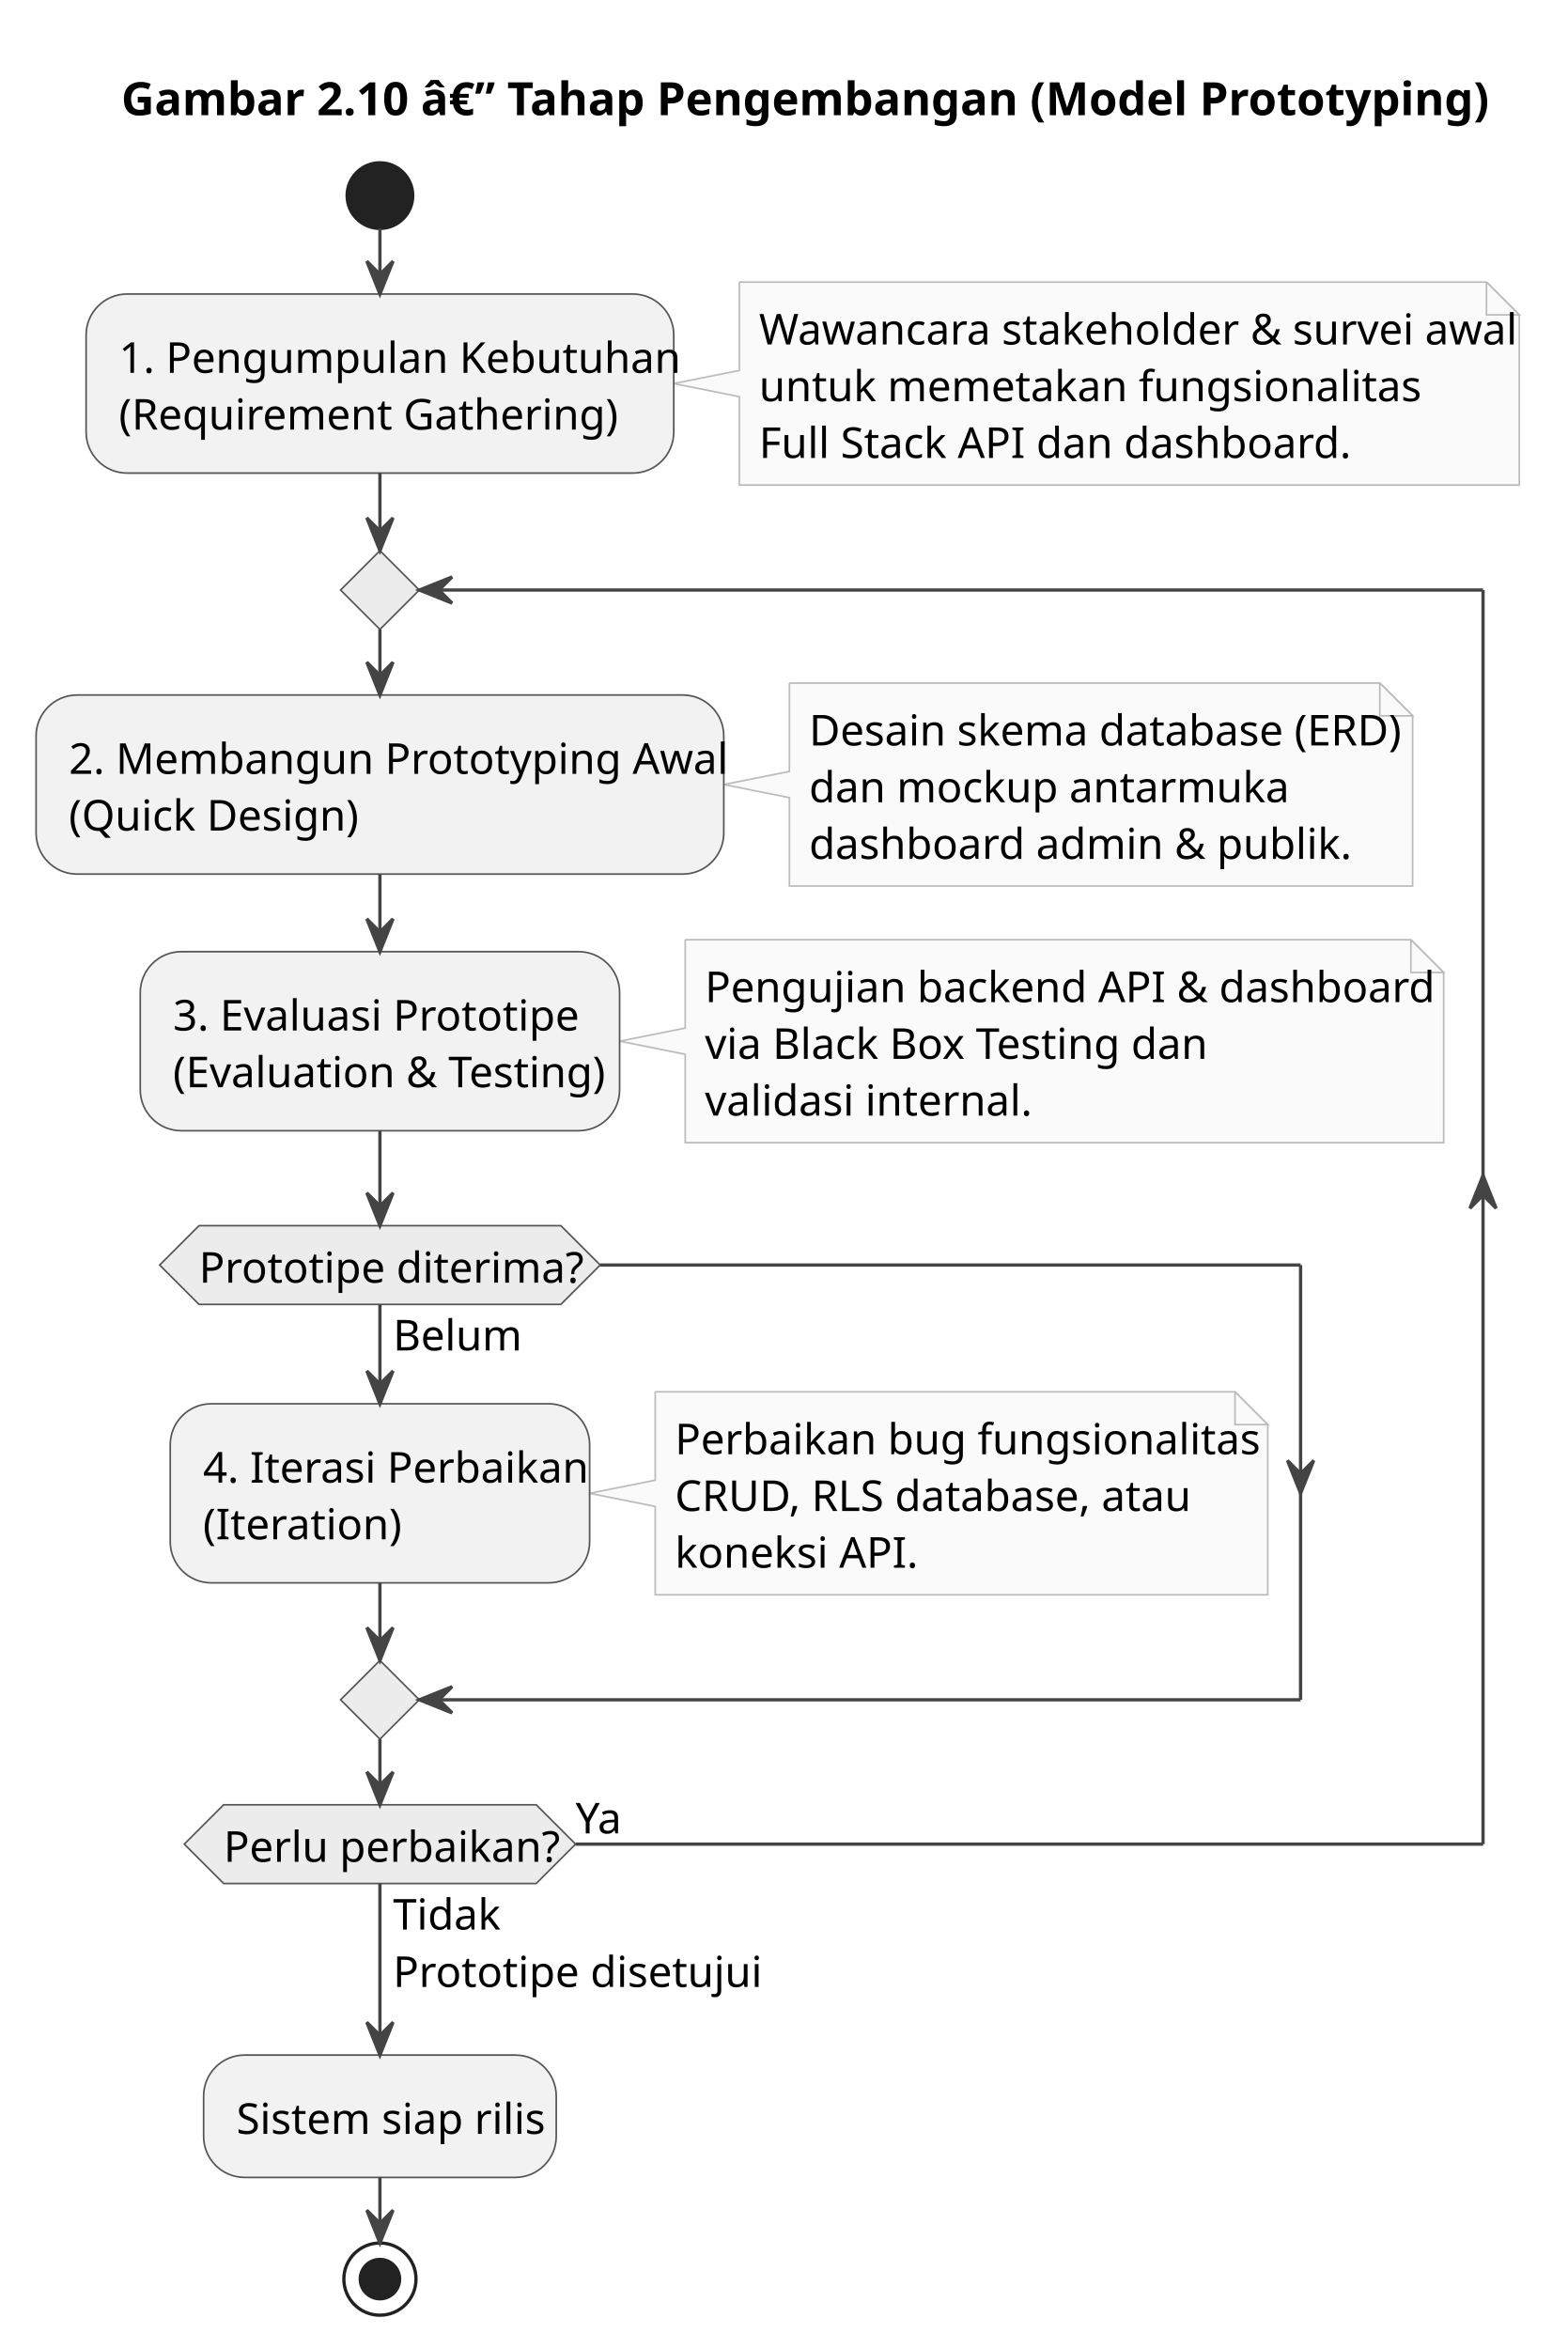
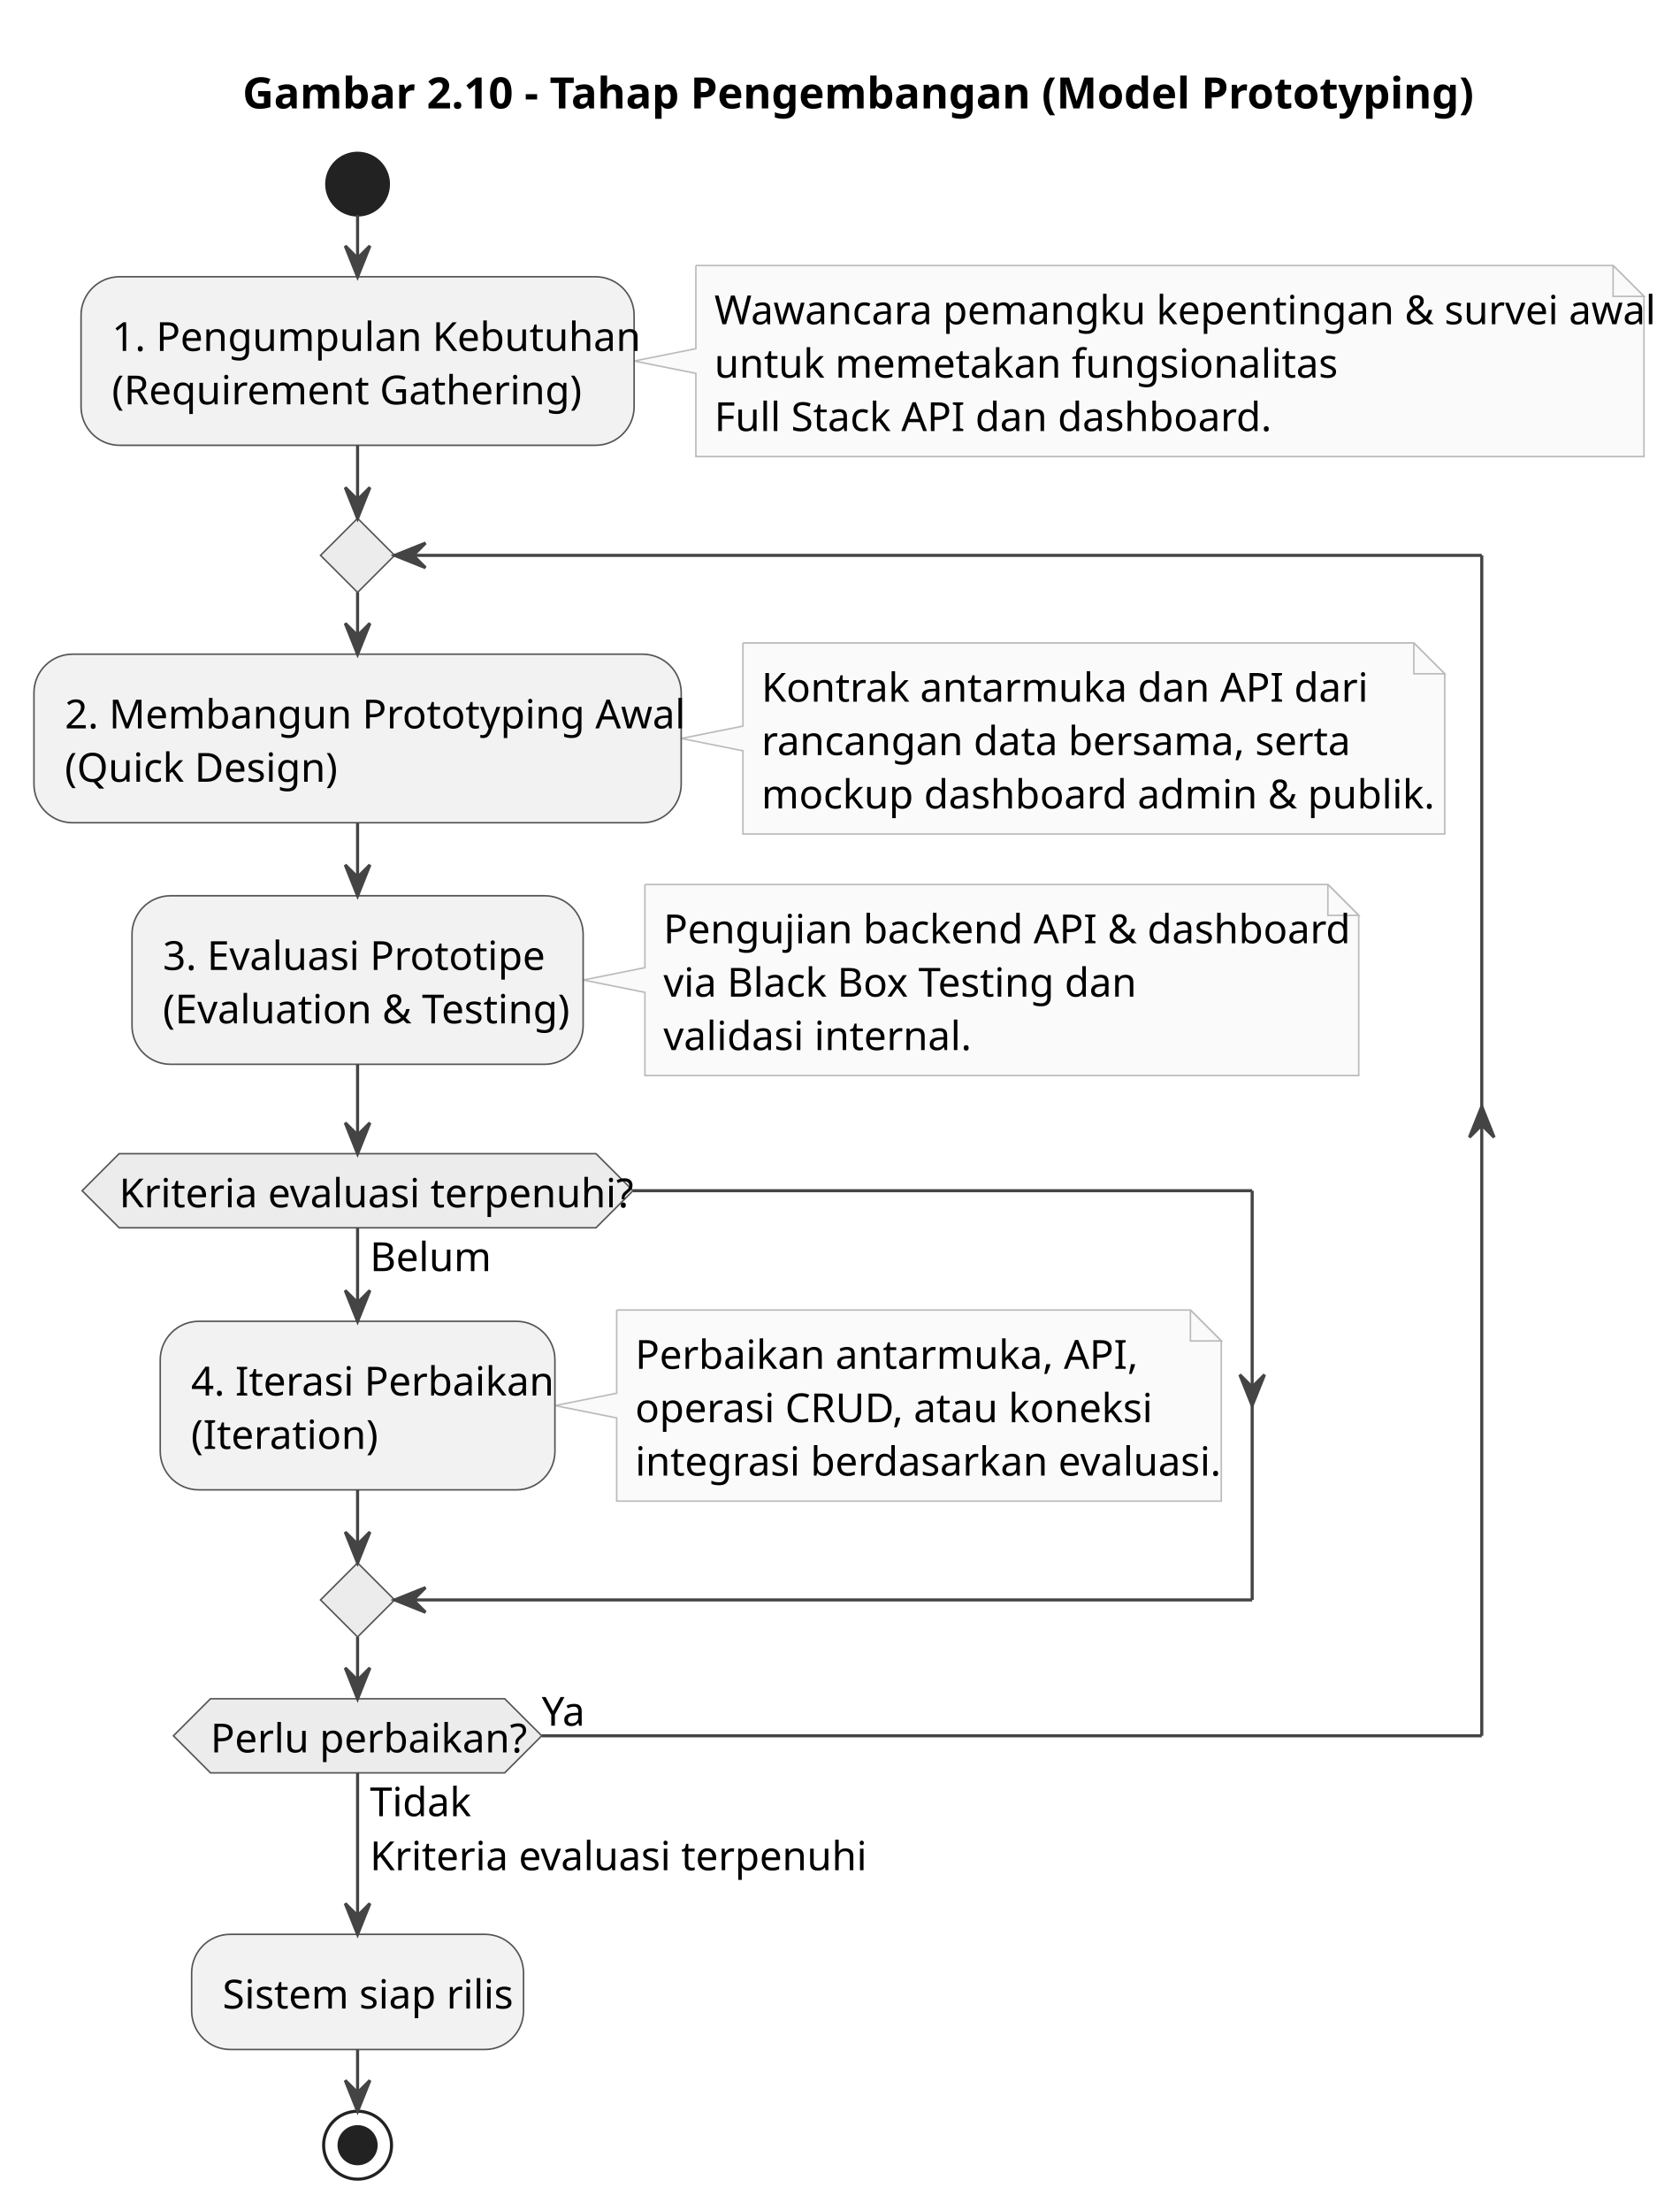
- <svg xmlns="http://www.w3.org/2000/svg" contentStyleType="text/css" height="716px" preserveAspectRatio="none" style="width:478px;height:716px;background:#FFFFFF;" version="1.1" viewBox="0 0 478 716" width="478px" zoomAndPan="magnify">
+ <svg xmlns="http://www.w3.org/2000/svg" contentStyleType="text/css" height="716px" preserveAspectRatio="none" style="width:544px;height:716px;background:#FFFFFF;" version="1.1" viewBox="0 0 544 716" width="544px" zoomAndPan="magnify">
  <defs />
  <g>
-     <text fill="#000000" font-family="Segoe UI" font-size="14" font-weight="bold" lengthAdjust="spacing" textLength="401.188" x="36.956" y="35.107">Gambar 2.10 â€” Tahap Pengembangan (Model Prototyping)</text>
+     <text fill="#000000" font-family="Segoe UI" font-size="14" font-weight="bold" lengthAdjust="spacing" textLength="384.357" x="78.568" y="35.107">Gambar 2.10 - Tahap Pengembangan (Model Prototyping)</text>
    <ellipse cx="115.821" cy="59.621" fill="#222222" rx="10" ry="10" style="stroke:#222222;stroke-width:1.0;" />
-     <path d="M225.392,85.976 L225.392,112.912 L205.392,116.912 L225.392,120.912 L225.392,147.849 A0,0 0 0 0 225.392,147.849 L463.146,147.849 A0,0 0 0 0 463.146,147.849 L463.146,95.976 L453.146,85.976 L225.392,85.976 A0,0 0 0 0 225.392,85.976 " fill="#FAFAFA" style="stroke:#BBBBBB;stroke-width:0.5;" />
-     <path d="M453.146,85.976 L453.146,95.976 L463.146,95.976 L453.146,85.976 " fill="#FAFAFA" style="stroke:#BBBBBB;stroke-width:0.5;" />
-     <text fill="#000000" font-family="Segoe UI" font-size="13" lengthAdjust="spacing" textLength="216.753" x="231.392" y="105.004">Wawancara stakeholder &amp; survei awal</text>
+     <path d="M225.392,85.976 L225.392,112.912 L205.392,116.912 L225.392,120.912 L225.392,147.849 A0,0 0 0 0 225.392,147.849 L532.494,147.849 A0,0 0 0 0 532.494,147.849 L532.494,95.976 L522.494,85.976 L225.392,85.976 A0,0 0 0 0 225.392,85.976 " fill="#FAFAFA" style="stroke:#BBBBBB;stroke-width:0.5;" />
+     <path d="M522.494,85.976 L522.494,95.976 L532.494,95.976 L522.494,85.976 " fill="#FAFAFA" style="stroke:#BBBBBB;stroke-width:0.5;" />
+     <text fill="#000000" font-family="Segoe UI" font-size="13" lengthAdjust="spacing" textLength="286.102" x="231.392" y="105.004">Wawancara pemangku kepentingan &amp; survei awal</text>
    <text fill="#000000" font-family="Segoe UI" font-size="13" lengthAdjust="spacing" textLength="187.027" x="231.392" y="122.295">untuk memetakan fungsionalitas</text>
    <text fill="#000000" font-family="Segoe UI" font-size="13" lengthAdjust="spacing" textLength="169.4" x="231.392" y="139.586">Full Stack API dan dashboard.</text>
    <rect fill="#F2F2F2" height="54.582" rx="12.5" ry="12.5" style="stroke:#555555;stroke-width:0.5;" width="179.142" x="26.25" y="89.621" />
    <text fill="#000000" font-family="Segoe UI" font-size="13" lengthAdjust="spacing" textLength="159.142" x="36.25" y="113.649">1. Pengumpulan Kebutuhan</text>
    <text fill="#000000" font-family="Segoe UI" font-size="13" lengthAdjust="spacing" textLength="141.991" x="36.25" y="130.94">(Requirement Gathering)</text>
-     <path d="M240.643,208.203 L240.643,235.14 L220.643,239.14 L240.643,243.14 L240.643,270.076 A0,0 0 0 0 240.643,270.076 L430.636,270.076 A0,0 0 0 0 430.636,270.076 L430.636,218.203 L420.636,208.203 L240.643,208.203 A0,0 0 0 0 240.643,208.203 " fill="#FAFAFA" style="stroke:#BBBBBB;stroke-width:0.5;" />
-     <path d="M420.636,208.203 L420.636,218.203 L430.636,218.203 L420.636,208.203 " fill="#FAFAFA" style="stroke:#BBBBBB;stroke-width:0.5;" />
-     <text fill="#000000" font-family="Segoe UI" font-size="13" lengthAdjust="spacing" textLength="168.994" x="246.643" y="227.231">Desain skema database (ERD)</text>
-     <text fill="#000000" font-family="Segoe UI" font-size="13" lengthAdjust="spacing" textLength="136.17" x="246.643" y="244.523">dan mockup antarmuka</text>
-     <text fill="#000000" font-family="Segoe UI" font-size="13" lengthAdjust="spacing" textLength="156.47" x="246.643" y="261.813">dashboard admin &amp; publik.</text>
+     <path d="M240.643,208.203 L240.643,235.14 L220.643,239.14 L240.643,243.14 L240.643,270.076 A0,0 0 0 0 240.643,270.076 L467.954,270.076 A0,0 0 0 0 467.954,270.076 L467.954,218.203 L457.954,208.203 L240.643,208.203 A0,0 0 0 0 240.643,208.203 " fill="#FAFAFA" style="stroke:#BBBBBB;stroke-width:0.5;" />
+     <path d="M457.954,208.203 L457.954,218.203 L467.954,218.203 L457.954,208.203 " fill="#FAFAFA" style="stroke:#BBBBBB;stroke-width:0.5;" />
+     <text fill="#000000" font-family="Segoe UI" font-size="13" lengthAdjust="spacing" textLength="182.59" x="246.643" y="227.231">Kontrak antarmuka dan API dari</text>
+     <text fill="#000000" font-family="Segoe UI" font-size="13" lengthAdjust="spacing" textLength="175.64" x="246.643" y="244.523">rancangan data bersama, serta</text>
+     <text fill="#000000" font-family="Segoe UI" font-size="13" lengthAdjust="spacing" textLength="206.311" x="246.643" y="261.813">mockup dashboard admin &amp; publik.</text>
    <rect fill="#F2F2F2" height="54.582" rx="12.5" ry="12.5" style="stroke:#555555;stroke-width:0.5;" width="209.643" x="11" y="211.849" />
    <text fill="#000000" font-family="Segoe UI" font-size="13" lengthAdjust="spacing" textLength="189.643" x="21" y="235.877">2. Membangun Prototyping Awal</text>
    <text fill="#000000" font-family="Segoe UI" font-size="13" lengthAdjust="spacing" textLength="83.77" x="21" y="253.168">(Quick Design)</text>
    <path d="M208.885,286.431 L208.885,313.367 L188.885,317.367 L208.885,321.367 L208.885,348.304 A0,0 0 0 0 208.885,348.304 L440.101,348.304 A0,0 0 0 0 440.101,348.304 L440.101,296.431 L430.101,286.431 L208.885,286.431 A0,0 0 0 0 208.885,286.431 " fill="#FAFAFA" style="stroke:#BBBBBB;stroke-width:0.5;" />
    <path d="M430.101,286.431 L430.101,296.431 L440.101,296.431 L430.101,286.431 " fill="#FAFAFA" style="stroke:#BBBBBB;stroke-width:0.5;" />
    <text fill="#000000" font-family="Segoe UI" font-size="13" lengthAdjust="spacing" textLength="210.215" x="214.885" y="305.459">Pengujian backend API &amp; dashboard</text>
    <text fill="#000000" font-family="Segoe UI" font-size="13" lengthAdjust="spacing" textLength="144.269" x="214.885" y="322.75">via Black Box Testing dan</text>
    <text fill="#000000" font-family="Segoe UI" font-size="13" lengthAdjust="spacing" textLength="91.8" x="214.885" y="340.041">validasi internal.</text>
    <rect fill="#F2F2F2" height="54.582" rx="12.5" ry="12.5" style="stroke:#555555;stroke-width:0.5;" width="146.128" x="42.757" y="290.076" />
    <text fill="#000000" font-family="Segoe UI" font-size="13" lengthAdjust="spacing" textLength="115.585" x="52.757" y="314.104">3. Evaluasi Prototipe</text>
    <text fill="#000000" font-family="Segoe UI" font-size="13" lengthAdjust="spacing" textLength="126.128" x="52.757" y="331.396">(Evaluation &amp; Testing)</text>
-     <path d="M199.745,424.24 L199.745,451.177 L179.745,455.177 L199.745,459.177 L199.745,486.113 A0,0 0 0 0 199.745,486.113 L386.482,486.113 A0,0 0 0 0 386.482,486.113 L386.482,434.24 L376.482,424.24 L199.745,424.24 A0,0 0 0 0 199.745,424.24 " fill="#FAFAFA" style="stroke:#BBBBBB;stroke-width:0.5;" />
-     <path d="M376.482,424.24 L376.482,434.24 L386.482,434.24 L376.482,424.24 " fill="#FAFAFA" style="stroke:#BBBBBB;stroke-width:0.5;" />
-     <text fill="#000000" font-family="Segoe UI" font-size="13" lengthAdjust="spacing" textLength="165.737" x="205.745" y="443.269">Perbaikan bug fungsionalitas</text>
-     <text fill="#000000" font-family="Segoe UI" font-size="13" lengthAdjust="spacing" textLength="147.843" x="205.745" y="460.56">CRUD, RLS database, atau</text>
-     <text fill="#000000" font-family="Segoe UI" font-size="13" lengthAdjust="spacing" textLength="68.866" x="205.745" y="477.851">koneksi API.</text>
+     <path d="M199.745,424.24 L199.745,451.177 L179.745,455.177 L199.745,459.177 L199.745,486.113 A0,0 0 0 0 199.745,486.113 L395.584,486.113 A0,0 0 0 0 395.584,486.113 L395.584,434.24 L385.584,424.24 L199.745,424.24 A0,0 0 0 0 199.745,424.24 " fill="#FAFAFA" style="stroke:#BBBBBB;stroke-width:0.5;" />
+     <path d="M385.584,424.24 L385.584,434.24 L395.584,434.24 L385.584,424.24 " fill="#FAFAFA" style="stroke:#BBBBBB;stroke-width:0.5;" />
+     <text fill="#000000" font-family="Segoe UI" font-size="13" lengthAdjust="spacing" textLength="149.462" x="205.745" y="443.269">Perbaikan antarmuka, API,</text>
+     <text fill="#000000" font-family="Segoe UI" font-size="13" lengthAdjust="spacing" textLength="157.581" x="205.745" y="460.56">operasi CRUD, atau koneksi</text>
+     <text fill="#000000" font-family="Segoe UI" font-size="13" lengthAdjust="spacing" textLength="174.84" x="205.745" y="477.851">integrasi berdasarkan evaluasi.</text>
    <rect fill="#F2F2F2" height="54.582" rx="12.5" ry="12.5" style="stroke:#555555;stroke-width:0.5;" width="127.847" x="51.898" y="427.886" />
    <text fill="#000000" font-family="Segoe UI" font-size="13" lengthAdjust="spacing" textLength="107.847" x="61.898" y="451.914">4. Iterasi Perbaikan</text>
    <text fill="#000000" font-family="Segoe UI" font-size="13" lengthAdjust="spacing" textLength="56.17" x="61.898" y="469.205">(Iteration)</text>
-     <polygon fill="#ECECEC" points="60.666,373.595,170.976,373.595,182.976,385.595,170.976,397.595,60.666,397.595,48.666,385.595,60.666,373.595" style="stroke:#555555;stroke-width:0.5;" />
+     <polygon fill="#ECECEC" points="38.596,373.595,193.047,373.595,205.047,385.595,193.047,397.595,38.596,397.595,26.596,385.595,38.596,373.595" style="stroke:#555555;stroke-width:0.5;" />
    <text fill="#000000" font-family="Segoe UI" font-size="13" lengthAdjust="spacing" textLength="35.953" x="119.821" y="411.623">Belum</text>
-     <text fill="#000000" font-family="Segoe UI" font-size="13" lengthAdjust="spacing" textLength="110.31" x="60.666" y="390.978">Prototipe diterima?</text>
+     <text fill="#000000" font-family="Segoe UI" font-size="13" lengthAdjust="spacing" textLength="154.451" x="38.596" y="390.978">Kriteria evaluasi terpenuhi?</text>
    <polygon fill="#ECECEC" points="115.821,506.113,127.821,518.113,115.821,530.113,103.821,518.113,115.821,506.113" style="stroke:#555555;stroke-width:0.5;" />
    <polygon fill="#ECECEC" points="115.821,167.849,127.821,179.849,115.821,191.849,103.821,179.849,115.821,167.849" style="stroke:#555555;stroke-width:0.5;" />
    <polygon fill="#ECECEC" points="68.176,550.113,163.467,550.113,175.467,562.113,163.467,574.113,68.176,574.113,56.176,562.113,68.176,550.113" style="stroke:#555555;stroke-width:0.5;" />
    <text fill="#000000" font-family="Segoe UI" font-size="13" lengthAdjust="spacing" textLength="30.691" x="119.821" y="588.142">Tidak</text>
    <text fill="#000000" font-family="Segoe UI" font-size="13" lengthAdjust="spacing" textLength="95.291" x="68.176" y="567.496">Perlu perbaikan?</text>
    <text fill="#000000" font-family="Segoe UI" font-size="13" lengthAdjust="spacing" textLength="13.8" x="175.467" y="558.851">Ya</text>
    <rect fill="#F2F2F2" height="37.291" rx="12.5" ry="12.5" style="stroke:#555555;stroke-width:0.5;" width="107.496" x="62.073" y="626.404" />
    <text fill="#000000" font-family="Segoe UI" font-size="13" lengthAdjust="spacing" textLength="87.496" x="72.073" y="650.433">Sistem siap rilis</text>
    <ellipse cx="115.821" cy="694.695" fill="none" rx="11" ry="11" style="stroke:#222222;stroke-width:1.0;" />
    <ellipse cx="115.821" cy="694.695" fill="#222222" rx="6" ry="6" style="stroke:#222222;stroke-width:1.0;" />
    <line style="stroke:#444444;stroke-width:1.0;" x1="115.821" x2="115.821" y1="69.621" y2="89.621" />
    <polygon fill="#444444" points="111.821,79.621,115.821,89.621,119.821,79.621,115.821,83.621" style="stroke:#444444;stroke-width:1.0;" />
    <line style="stroke:#444444;stroke-width:1.0;" x1="115.821" x2="115.821" y1="266.431" y2="290.076" />
    <polygon fill="#444444" points="111.821,280.076,115.821,290.076,119.821,280.076,115.821,284.076" style="stroke:#444444;stroke-width:1.0;" />
    <line style="stroke:#444444;stroke-width:1.0;" x1="115.821" x2="115.821" y1="397.595" y2="427.886" />
    <polygon fill="#444444" points="111.821,417.886,115.821,427.886,119.821,417.886,115.821,421.886" style="stroke:#444444;stroke-width:1.0;" />
-     <line style="stroke:#444444;stroke-width:1.0;" x1="182.976" x2="396.482" y1="385.595" y2="385.595" />
-     <polygon fill="#444444" points="392.482,445.177,396.482,455.177,400.482,445.177,396.482,449.177" style="stroke:#444444;stroke-width:1.0;" />
-     <line style="stroke:#444444;stroke-width:1.0;" x1="396.482" x2="396.482" y1="385.595" y2="518.113" />
-     <line style="stroke:#444444;stroke-width:1.0;" x1="396.482" x2="127.821" y1="518.113" y2="518.113" />
+     <line style="stroke:#444444;stroke-width:1.0;" x1="205.047" x2="405.584" y1="385.595" y2="385.595" />
+     <polygon fill="#444444" points="401.584,445.177,405.584,455.177,409.584,445.177,405.584,449.177" style="stroke:#444444;stroke-width:1.0;" />
+     <line style="stroke:#444444;stroke-width:1.0;" x1="405.584" x2="405.584" y1="385.595" y2="518.113" />
+     <line style="stroke:#444444;stroke-width:1.0;" x1="405.584" x2="127.821" y1="518.113" y2="518.113" />
    <polygon fill="#444444" points="137.821,514.113,127.821,518.113,137.821,522.113,133.821,518.113" style="stroke:#444444;stroke-width:1.0;" />
    <line style="stroke:#444444;stroke-width:1.0;" x1="115.821" x2="115.821" y1="482.468" y2="506.113" />
    <polygon fill="#444444" points="111.821,496.113,115.821,506.113,119.821,496.113,115.821,500.113" style="stroke:#444444;stroke-width:1.0;" />
    <line style="stroke:#444444;stroke-width:1.0;" x1="115.821" x2="115.821" y1="344.658" y2="373.595" />
    <polygon fill="#444444" points="111.821,363.595,115.821,373.595,119.821,363.595,115.821,367.595" style="stroke:#444444;stroke-width:1.0;" />
    <line style="stroke:#444444;stroke-width:1.0;" x1="115.821" x2="115.821" y1="191.849" y2="211.849" />
    <polygon fill="#444444" points="111.821,201.849,115.821,211.849,119.821,201.849,115.821,205.849" style="stroke:#444444;stroke-width:1.0;" />
-     <line style="stroke:#444444;stroke-width:1.0;" x1="175.467" x2="452.101" y1="562.113" y2="562.113" />
-     <polygon fill="#444444" points="448.101,368.304,452.101,358.304,456.101,368.304,452.101,364.304" style="stroke:#444444;stroke-width:1.0;" />
-     <line style="stroke:#444444;stroke-width:1.0;" x1="452.101" x2="452.101" y1="179.849" y2="562.113" />
-     <line style="stroke:#444444;stroke-width:1.0;" x1="452.101" x2="127.821" y1="179.849" y2="179.849" />
+     <line style="stroke:#444444;stroke-width:1.0;" x1="175.467" x2="479.954" y1="562.113" y2="562.113" />
+     <polygon fill="#444444" points="475.954,368.304,479.954,358.304,483.954,368.304,479.954,364.304" style="stroke:#444444;stroke-width:1.0;" />
+     <line style="stroke:#444444;stroke-width:1.0;" x1="479.954" x2="479.954" y1="179.849" y2="562.113" />
+     <line style="stroke:#444444;stroke-width:1.0;" x1="479.954" x2="127.821" y1="179.849" y2="179.849" />
    <polygon fill="#444444" points="137.821,175.849,127.821,179.849,137.821,183.849,133.821,179.849" style="stroke:#444444;stroke-width:1.0;" />
    <line style="stroke:#444444;stroke-width:1.0;" x1="115.821" x2="115.821" y1="530.113" y2="550.113" />
    <polygon fill="#444444" points="111.821,540.113,115.821,550.113,119.821,540.113,115.821,544.113" style="stroke:#444444;stroke-width:1.0;" />
    <line style="stroke:#444444;stroke-width:1.0;" x1="115.821" x2="115.821" y1="144.203" y2="167.849" />
    <polygon fill="#444444" points="111.821,157.849,115.821,167.849,119.821,157.849,115.821,161.849" style="stroke:#444444;stroke-width:1.0;" />
    <line style="stroke:#444444;stroke-width:1.0;" x1="115.821" x2="115.821" y1="574.113" y2="626.404" />
    <polygon fill="#444444" points="111.821,616.404,115.821,626.404,119.821,616.404,115.821,620.404" style="stroke:#444444;stroke-width:1.0;" />
-     <text fill="#000000" font-family="Segoe UI" font-size="13" lengthAdjust="spacing" textLength="105.53" x="119.821" y="605.642">Prototipe disetujui</text>
+     <text fill="#000000" font-family="Segoe UI" font-size="13" lengthAdjust="spacing" textLength="148.624" x="119.821" y="605.642">Kriteria evaluasi terpenuhi</text>
    <line style="stroke:#444444;stroke-width:1.0;" x1="115.821" x2="115.821" y1="663.695" y2="683.695" />
    <polygon fill="#444444" points="111.821,673.695,115.821,683.695,119.821,673.695,115.821,677.695" style="stroke:#444444;stroke-width:1.0;" />
  </g>
</svg>
